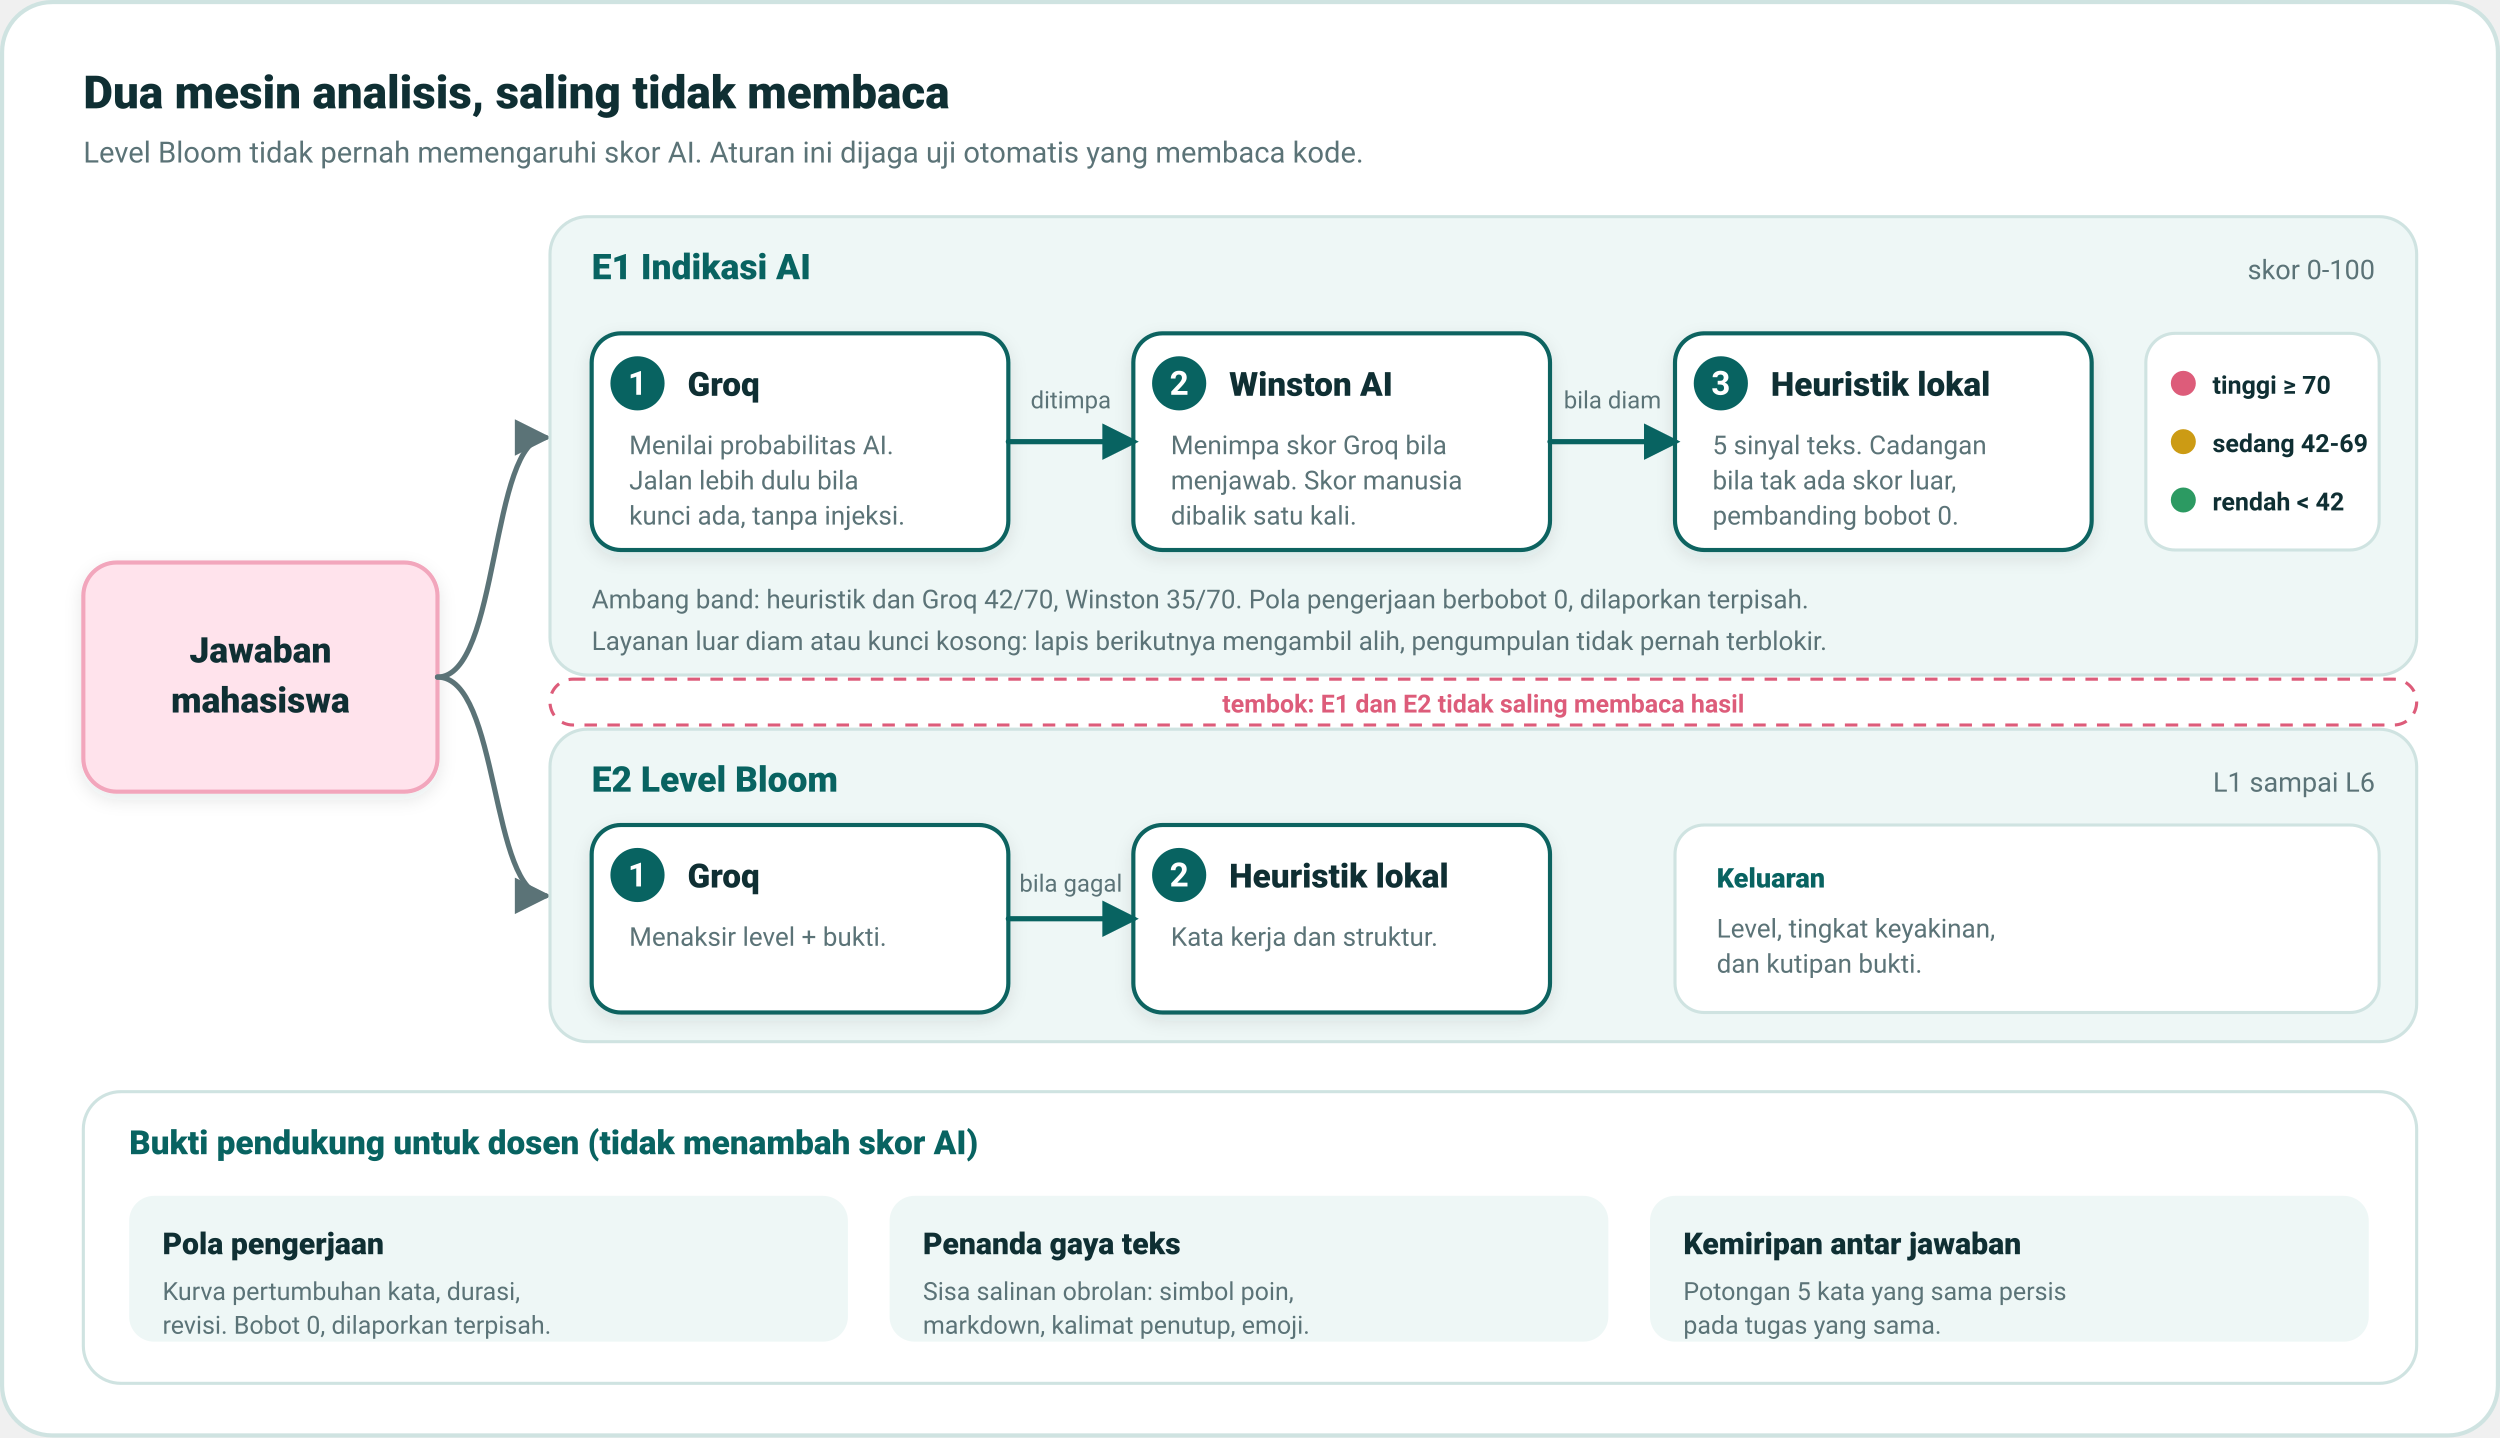
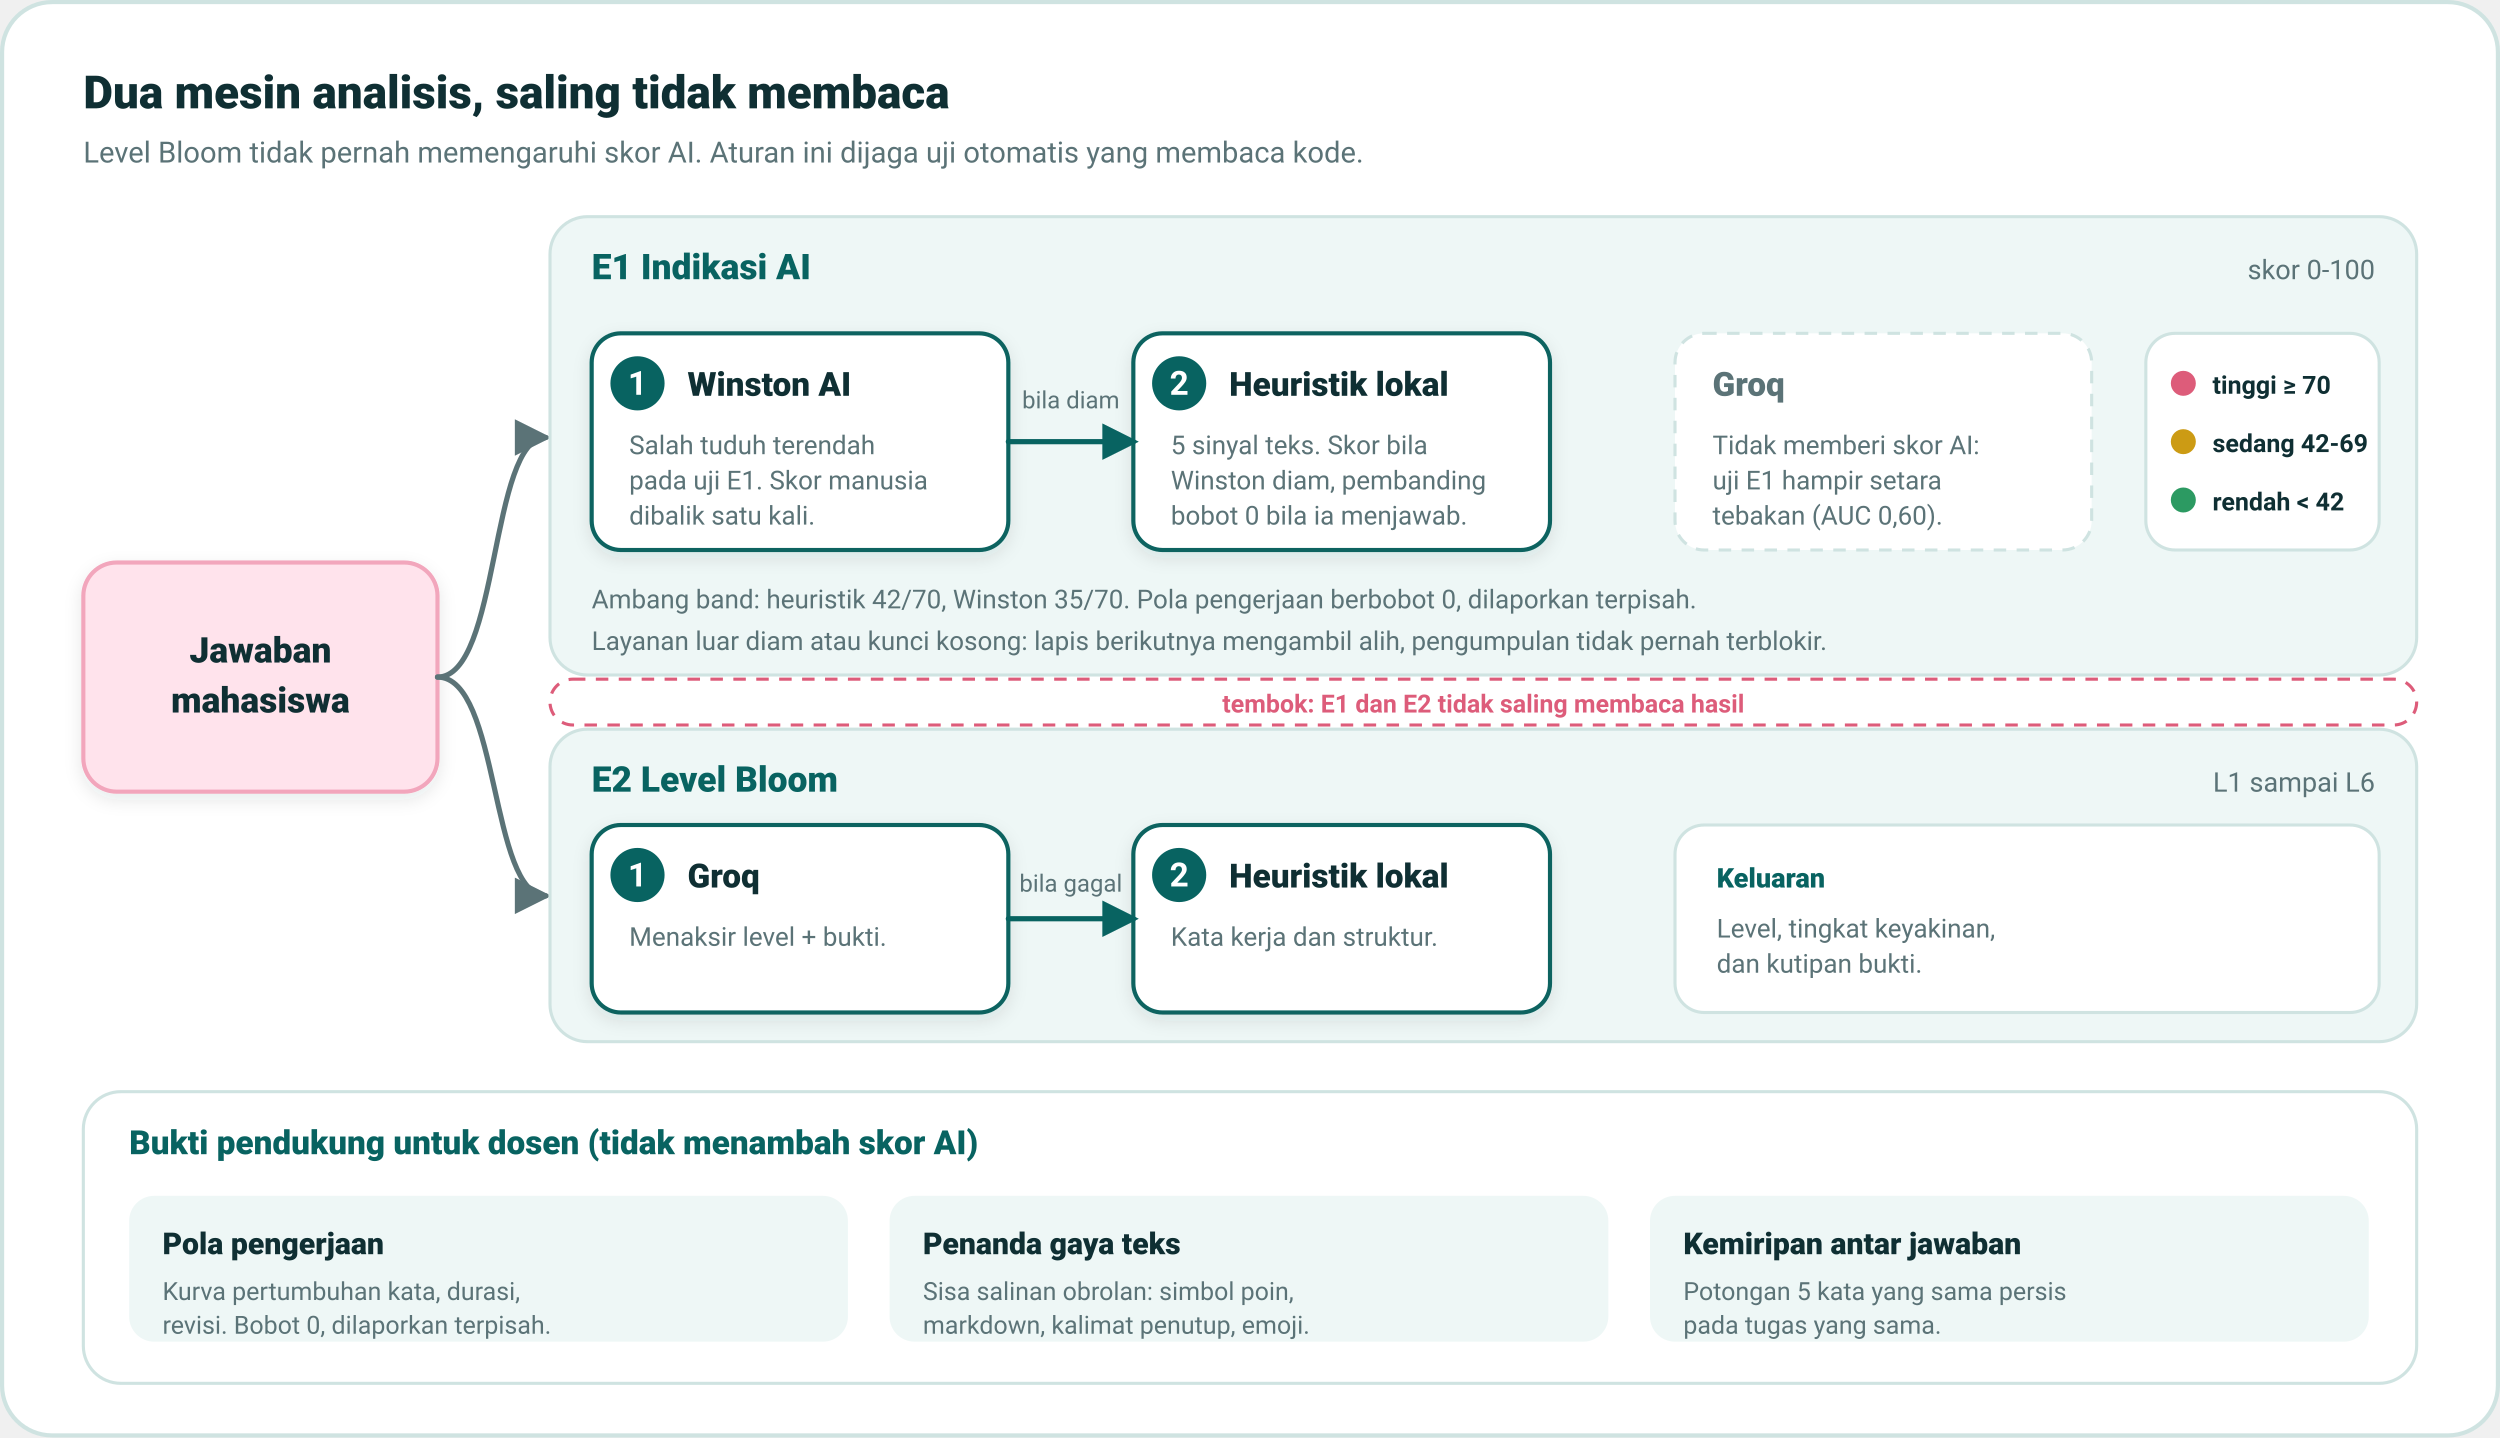
<svg xmlns="http://www.w3.org/2000/svg" viewBox="0 0 1200 690" width="1200" height="690" role="img" aria-labelledby="t d" font-family="-apple-system, 'Segoe UI', Roboto, 'Helvetica Neue', Arial, sans-serif">
  <defs>
    <marker id="ar" viewBox="0 0 10 10" refX="8.5" refY="5" markerWidth="7" markerHeight="7" orient="auto-start-reverse">
      <path d="M0 0 L10 5 L0 10 z" fill="#086361" />
    </marker>
    <marker id="arm" viewBox="0 0 10 10" refX="8.5" refY="5" markerWidth="7" markerHeight="7" orient="auto-start-reverse">
      <path d="M0 0 L10 5 L0 10 z" fill="#5B7377" />
    </marker>
    <filter id="sh" x="-10%" y="-10%" width="120%" height="130%">
      <feDropShadow dx="0" dy="3" stdDeviation="4" flood-color="#0F2F33" flood-opacity="0.10" />
    </filter>
  </defs>
  <rect x="1" y="1" width="1198" height="688" rx="24" fill="#FFFFFF" stroke="#CFE3E1" stroke-width="2" />
  <text x="40" y="52" font-size="22" font-weight="800" fill="#0F2F33" text-anchor="start">Dua mesin analisis, saling tidak membaca</text>
  <text x="40" y="78" font-size="14" font-weight="400" fill="#5B7377" text-anchor="start">Level Bloom tidak pernah memengaruhi skor AI. Aturan ini dijaga uji otomatis yang membaca kode.</text>
  <rect x="40" y="270" width="170" height="110" rx="16" fill="#FFE3EC" stroke="#F2A6BC" stroke-width="2" filter="url(#sh)" />
  <text x="125" y="318" font-size="17" font-weight="800" fill="#0F2F33" text-anchor="middle">Jawaban</text>
  <text x="125" y="342" font-size="17" font-weight="800" fill="#0F2F33" text-anchor="middle">mahasiswa</text>
  <path d="M210 325 C 240 325 235 210 262 210" stroke="#5B7377" stroke-width="2.5" fill="none" stroke-linecap="round" stroke-linejoin="round" marker-end="url(#arm)" />
  <path d="M210 325 C 240 325 235 430 262 430" stroke="#5B7377" stroke-width="2.5" fill="none" stroke-linecap="round" stroke-linejoin="round" marker-end="url(#arm)" />
  <rect x="264" y="104" width="896" height="220" rx="18" fill="#EEF7F6" stroke="#CFE3E1" stroke-width="1.5" />
  <text x="284" y="134" font-size="17" font-weight="800" fill="#086361" text-anchor="start">E1  Indikasi AI</text>
  <text x="1140" y="134" font-size="13" font-weight="400" fill="#5B7377" text-anchor="end">skor 0-100</text>
  <rect x="284" y="160" width="200" height="104" rx="14" fill="#fff" stroke="#086361" stroke-width="2" filter="url(#sh)" />
  <circle cx="306" cy="184" r="13" fill="#086361" />
  <text x="306" y="189.5" font-size="16" font-weight="700" fill="#fff" text-anchor="middle">1</text>
-   <text x="330" y="190" font-size="16" font-weight="800" fill="#0F2F33" text-anchor="start">Groq</text>
-   <text x="302" y="218" font-size="12.5" font-weight="400" fill="#5B7377" text-anchor="start">Menilai probabilitas AI.<tspan x="302" dy="16.9">Jalan lebih dulu bila</tspan>
-     <tspan x="302" dy="16.9">kunci ada, tanpa injeksi.</tspan>
+   <text x="330" y="190" font-size="16" font-weight="800" fill="#0F2F33" text-anchor="start">Winston AI</text>
+   <text x="302" y="218" font-size="12.5" font-weight="400" fill="#5B7377" text-anchor="start">Salah tuduh terendah<tspan x="302" dy="16.9">pada uji E1. Skor manusia</tspan>
+     <tspan x="302" dy="16.9">dibalik satu kali.</tspan>
  </text>
  <rect x="544" y="160" width="200" height="104" rx="14" fill="#fff" stroke="#086361" stroke-width="2" filter="url(#sh)" />
  <circle cx="566" cy="184" r="13" fill="#086361" />
  <text x="566" y="189.5" font-size="16" font-weight="700" fill="#fff" text-anchor="middle">2</text>
-   <text x="590" y="190" font-size="16" font-weight="800" fill="#0F2F33" text-anchor="start">Winston AI</text>
-   <text x="562" y="218" font-size="12.5" font-weight="400" fill="#5B7377" text-anchor="start">Menimpa skor Groq bila<tspan x="562" dy="16.9">menjawab. Skor manusia</tspan>
-     <tspan x="562" dy="16.9">dibalik satu kali.</tspan>
+   <text x="590" y="190" font-size="16" font-weight="800" fill="#0F2F33" text-anchor="start">Heuristik lokal</text>
+   <text x="562" y="218" font-size="12.5" font-weight="400" fill="#5B7377" text-anchor="start">5 sinyal teks. Skor bila<tspan x="562" dy="16.9">Winston diam, pembanding</tspan>
+     <tspan x="562" dy="16.9">bobot 0 bila ia menjawab.</tspan>
  </text>
-   <rect x="804" y="160" width="200" height="104" rx="14" fill="#fff" stroke="#086361" stroke-width="2" filter="url(#sh)" />
-   <circle cx="826" cy="184" r="13" fill="#086361" />
-   <text x="826" y="189.5" font-size="16" font-weight="700" fill="#fff" text-anchor="middle">3</text>
-   <text x="850" y="190" font-size="16" font-weight="800" fill="#0F2F33" text-anchor="start">Heuristik lokal</text>
-   <text x="822" y="218" font-size="12.5" font-weight="400" fill="#5B7377" text-anchor="start">5 sinyal teks. Cadangan<tspan x="822" dy="16.9">bila tak ada skor luar,</tspan>
-     <tspan x="822" dy="16.9">pembanding bobot 0.</tspan>
+   <rect x="804" y="160" width="200" height="104" rx="14" fill="#fff" stroke="#CFE3E1" stroke-width="1.5" stroke-dasharray="6 5" />
+   <text x="822" y="190" font-size="16" font-weight="800" fill="#5B7377" text-anchor="start">Groq</text>
+   <text x="822" y="218" font-size="12.5" font-weight="400" fill="#5B7377" text-anchor="start">Tidak memberi skor AI:<tspan x="822" dy="16.9">uji E1 hampir setara</tspan>
+     <tspan x="822" dy="16.9">tebakan (AUC 0,60).</tspan>
  </text>
  <line x1="484" y1="212" x2="544" y2="212" stroke="#086361" stroke-width="2.5" stroke-linecap="round" marker-end="url(#ar)" />
-   <line x1="744" y1="212" x2="804" y2="212" stroke="#086361" stroke-width="2.5" stroke-linecap="round" marker-end="url(#ar)" />
-   <text x="514" y="196" font-size="11.5" font-weight="400" fill="#5B7377" text-anchor="middle">ditimpa</text>
-   <text x="774" y="196" font-size="11.5" font-weight="400" fill="#5B7377" text-anchor="middle">bila diam</text>
-   <text x="284" y="292" font-size="12.5" font-weight="400" fill="#5B7377" text-anchor="start">Ambang band: heuristik dan Groq 42/70, Winston 35/70. Pola pengerjaan berbobot 0, dilaporkan terpisah.</text>
+   <text x="514" y="196" font-size="11.5" font-weight="400" fill="#5B7377" text-anchor="middle">bila diam</text>
+   <text x="284" y="292" font-size="12.5" font-weight="400" fill="#5B7377" text-anchor="start">Ambang band: heuristik 42/70, Winston 35/70. Pola pengerjaan berbobot 0, dilaporkan terpisah.</text>
  <text x="284" y="312" font-size="12.5" font-weight="400" fill="#5B7377" text-anchor="start">Layanan luar diam atau kunci kosong: lapis berikutnya mengambil alih, pengumpulan tidak pernah terblokir.</text>
  <rect x="1030" y="160" width="112" height="104" rx="14" fill="#fff" stroke="#CFE3E1" stroke-width="1.5" />
  <circle cx="1048" cy="184" r="6" fill="#DD5C7A" />
  <text x="1062" y="189" font-size="12" font-weight="600" fill="#0F2F33" text-anchor="start">tinggi  ≥ 70</text>
  <circle cx="1048" cy="212" r="6" fill="#CC9B14" />
  <text x="1062" y="217" font-size="12" font-weight="600" fill="#0F2F33" text-anchor="start">sedang  42-69</text>
  <circle cx="1048" cy="240" r="6" fill="#2C9A62" />
  <text x="1062" y="245" font-size="12" font-weight="600" fill="#0F2F33" text-anchor="start">rendah  &lt; 42</text>
  <rect x="264" y="350" width="896" height="150" rx="18" fill="#EEF7F6" stroke="#CFE3E1" stroke-width="1.5" />
  <text x="284" y="380" font-size="17" font-weight="800" fill="#086361" text-anchor="start">E2  Level Bloom</text>
  <text x="1140" y="380" font-size="13" font-weight="400" fill="#5B7377" text-anchor="end">L1 sampai L6</text>
  <rect x="284" y="396" width="200" height="90" rx="14" fill="#fff" stroke="#086361" stroke-width="2" filter="url(#sh)" />
  <circle cx="306" cy="420" r="13" fill="#086361" />
  <text x="306" y="425.5" font-size="16" font-weight="700" fill="#fff" text-anchor="middle">1</text>
  <text x="330" y="426" font-size="16" font-weight="800" fill="#0F2F33" text-anchor="start">Groq</text>
  <text x="302" y="454" font-size="12.5" font-weight="400" fill="#5B7377" text-anchor="start">Menaksir level + bukti.</text>
  <rect x="544" y="396" width="200" height="90" rx="14" fill="#fff" stroke="#086361" stroke-width="2" filter="url(#sh)" />
  <circle cx="566" cy="420" r="13" fill="#086361" />
  <text x="566" y="425.5" font-size="16" font-weight="700" fill="#fff" text-anchor="middle">2</text>
  <text x="590" y="426" font-size="16" font-weight="800" fill="#0F2F33" text-anchor="start">Heuristik lokal</text>
  <text x="562" y="454" font-size="12.5" font-weight="400" fill="#5B7377" text-anchor="start">Kata kerja dan struktur.</text>
  <line x1="484" y1="441" x2="544" y2="441" stroke="#086361" stroke-width="2.5" stroke-linecap="round" marker-end="url(#ar)" />
  <text x="514" y="428" font-size="11.5" font-weight="400" fill="#5B7377" text-anchor="middle">bila gagal</text>
  <rect x="804" y="396" width="338" height="90" rx="14" fill="#fff" stroke="#CFE3E1" stroke-width="1.5" />
  <text x="824" y="426" font-size="13" font-weight="800" fill="#086361" text-anchor="start">Keluaran</text>
  <text x="824" y="450" font-size="12.5" font-weight="400" fill="#5B7377" text-anchor="start">Level, tingkat keyakinan,<tspan x="824" dy="16.9">dan kutipan bukti.</tspan>
  </text>
  <rect x="264" y="326" width="896" height="22" rx="11" fill="#fff" stroke="#DD5C7A" stroke-width="1.5" stroke-dasharray="6 5" />
  <text x="712" y="342" font-size="12" font-weight="700" fill="#DD5C7A" text-anchor="middle">tembok: E1 dan E2 tidak saling membaca hasil</text>
  <rect x="40" y="524" width="1120" height="140" rx="18" fill="#fff" stroke="#CFE3E1" stroke-width="1.5" />
  <text x="62" y="554" font-size="16" font-weight="800" fill="#086361" text-anchor="start">Bukti pendukung untuk dosen (tidak menambah skor AI)</text>
  <rect x="62" y="574" width="345" height="70" rx="12" fill="#EEF7F6" />
  <text x="78" y="602" font-size="14.5" font-weight="800" fill="#0F2F33" text-anchor="start">Pola pengerjaan</text>
  <text x="78" y="624" font-size="12" font-weight="400" fill="#5B7377" text-anchor="start">Kurva pertumbuhan kata, durasi,<tspan x="78" dy="16.2">revisi. Bobot 0, dilaporkan terpisah.</tspan>
  </text>
  <rect x="427" y="574" width="345" height="70" rx="12" fill="#EEF7F6" />
  <text x="443" y="602" font-size="14.5" font-weight="800" fill="#0F2F33" text-anchor="start">Penanda gaya teks</text>
  <text x="443" y="624" font-size="12" font-weight="400" fill="#5B7377" text-anchor="start">Sisa salinan obrolan: simbol poin,<tspan x="443" dy="16.2">markdown, kalimat penutup, emoji.</tspan>
  </text>
  <rect x="792" y="574" width="345" height="70" rx="12" fill="#EEF7F6" />
  <text x="808" y="602" font-size="14.5" font-weight="800" fill="#0F2F33" text-anchor="start">Kemiripan antar jawaban</text>
  <text x="808" y="624" font-size="12" font-weight="400" fill="#5B7377" text-anchor="start">Potongan 5 kata yang sama persis<tspan x="808" dy="16.2">pada tugas yang sama.</tspan>
  </text>
</svg>
